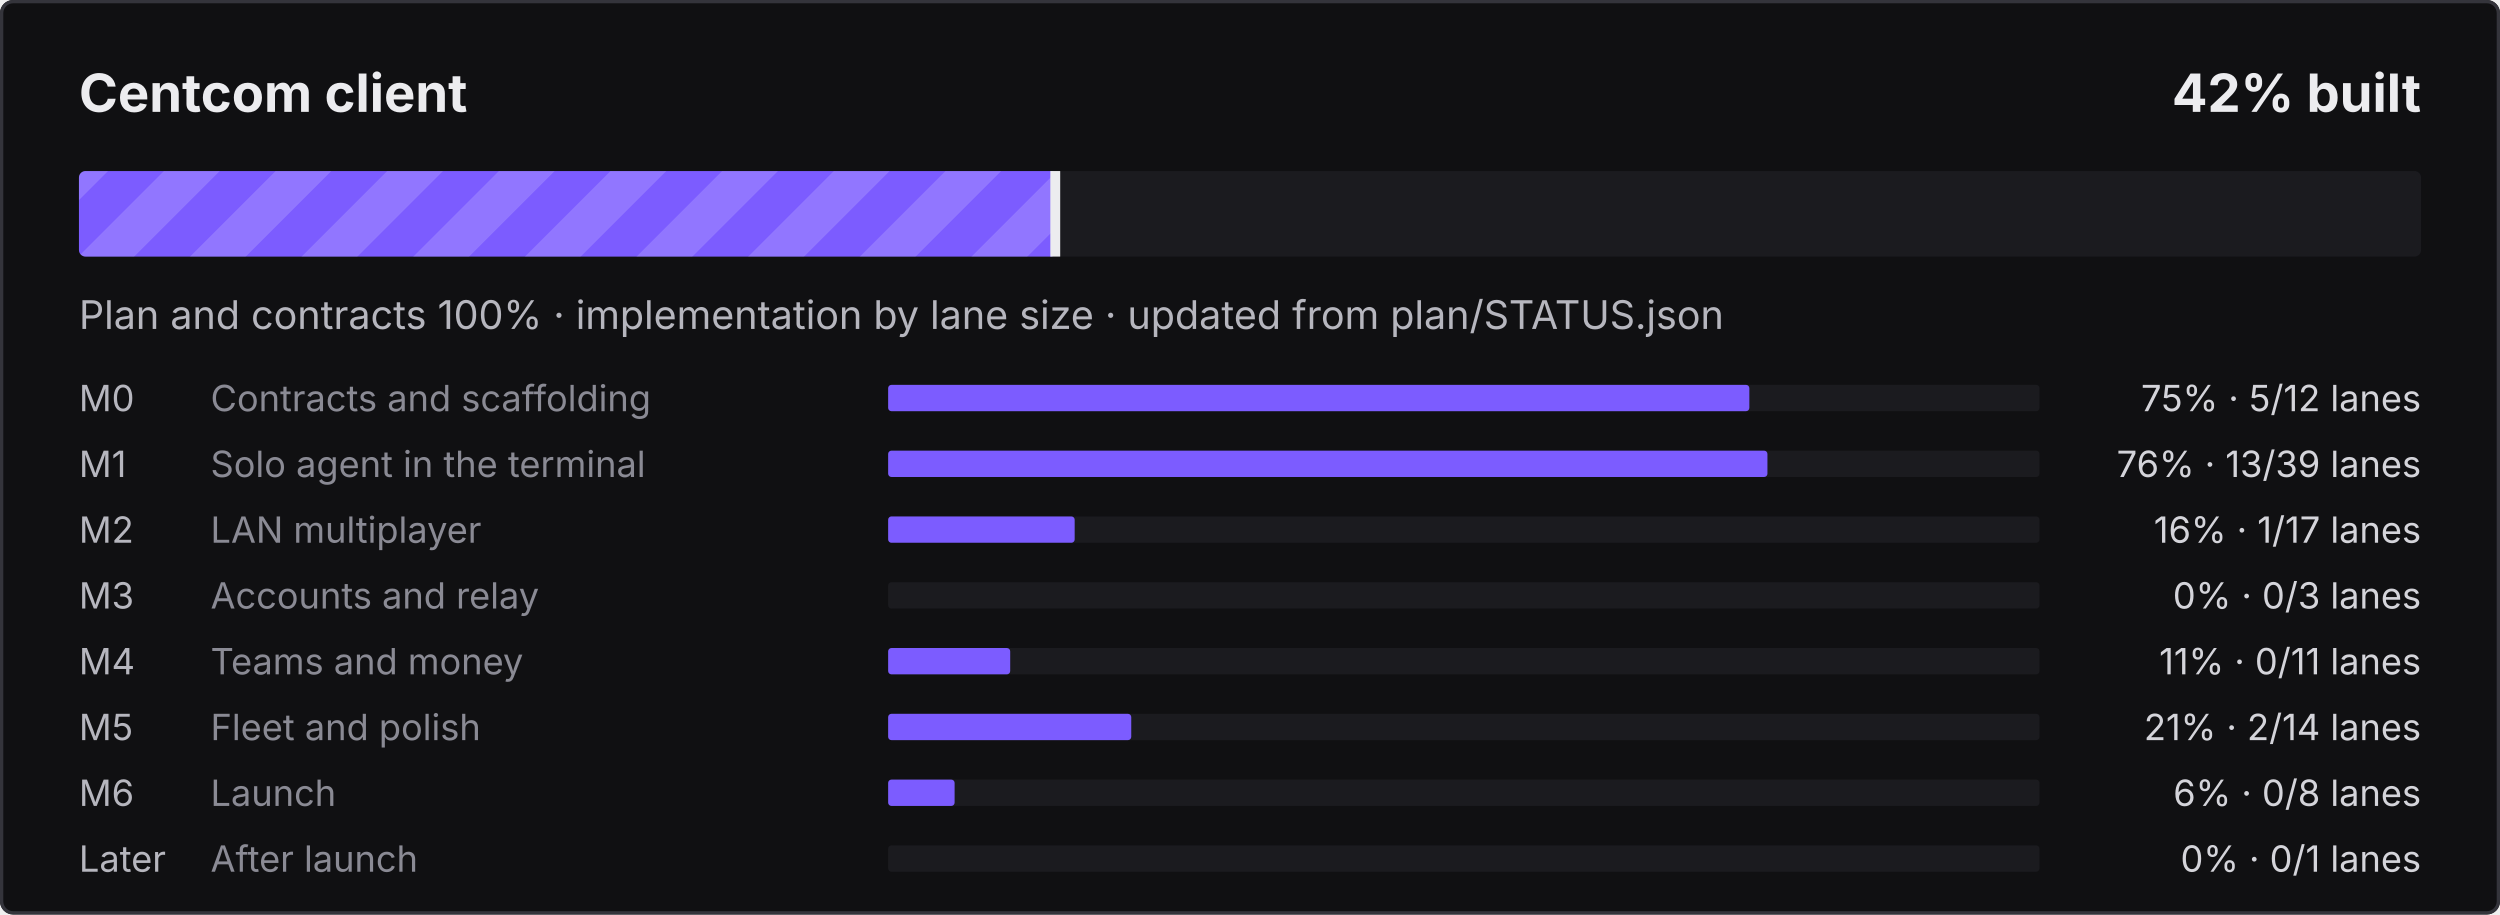
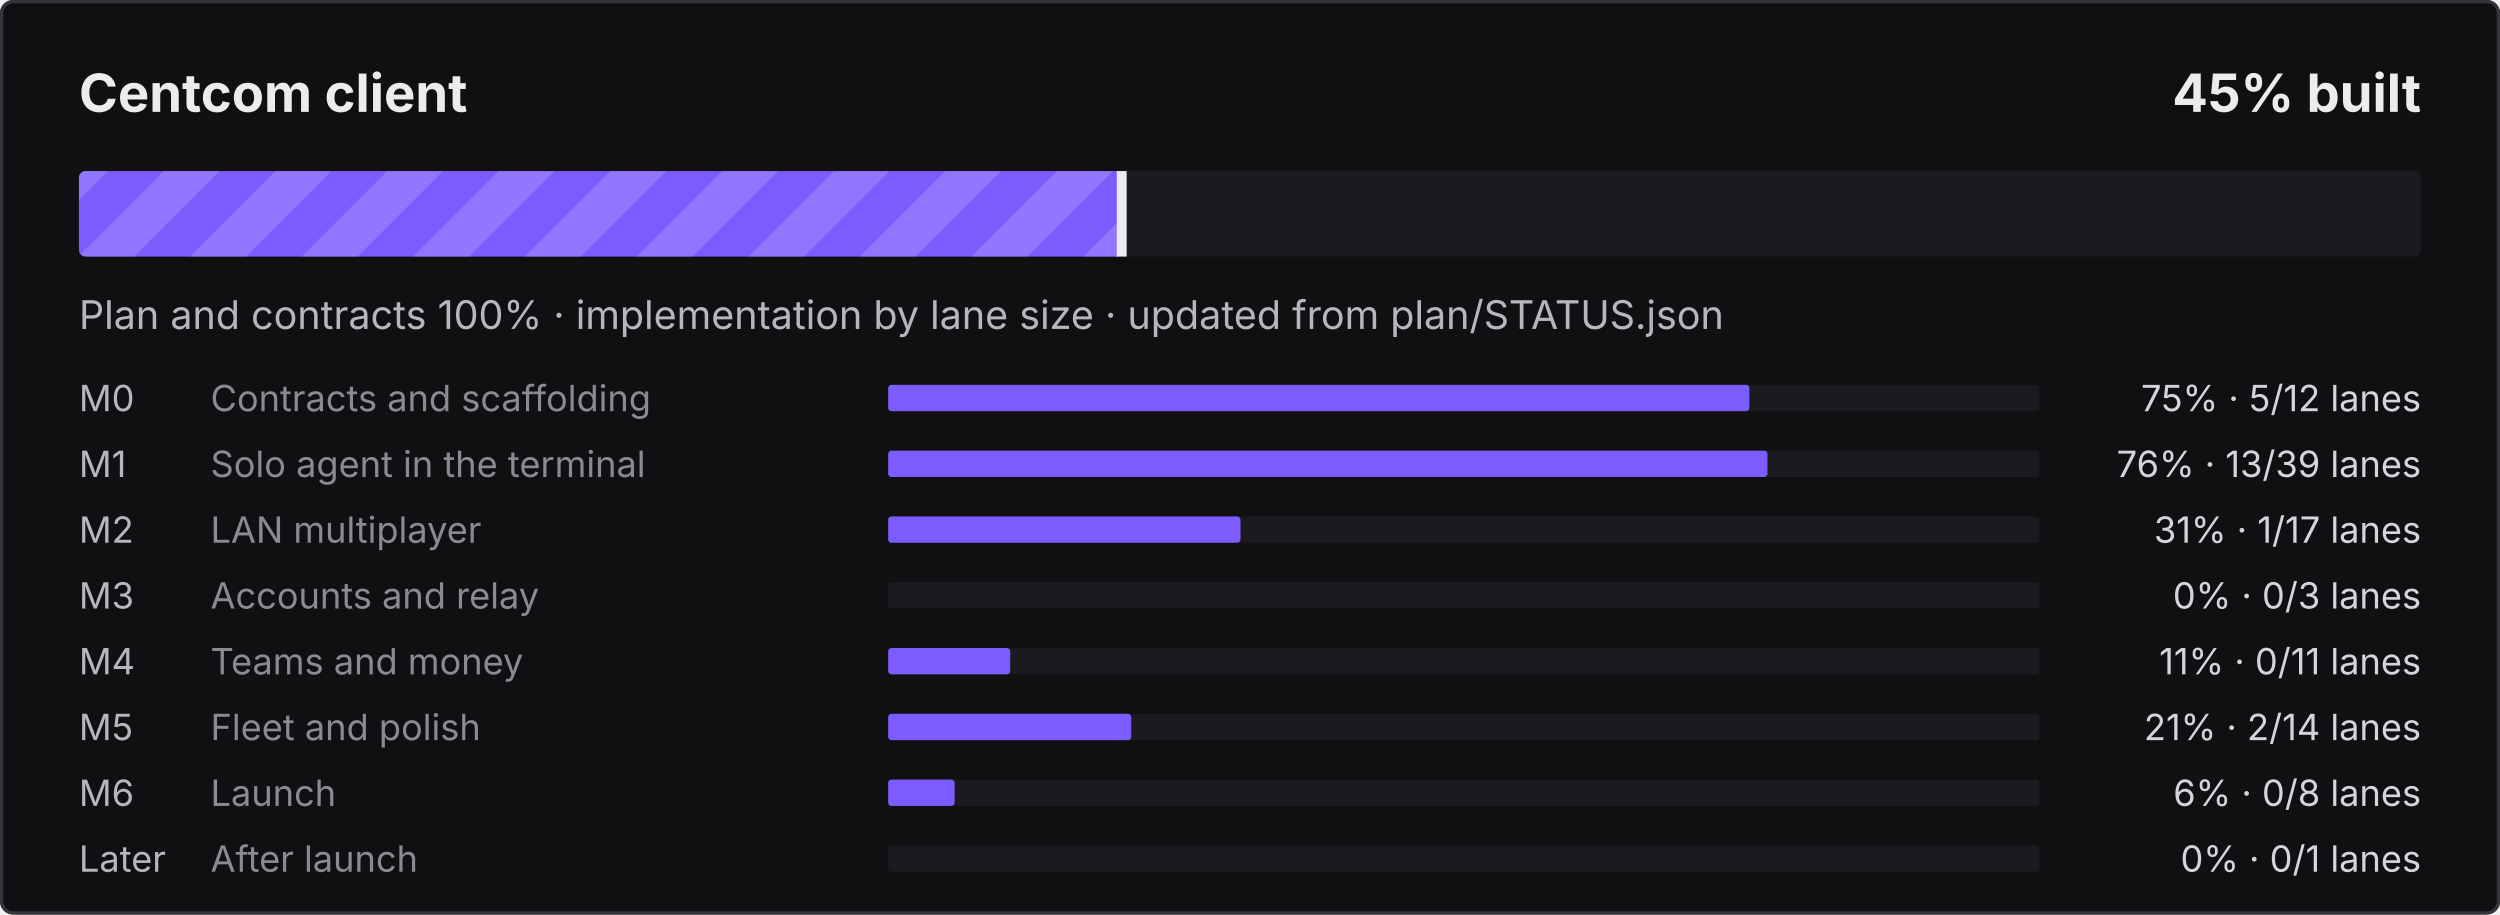
- <svg xmlns="http://www.w3.org/2000/svg" width="760" height="278" viewBox="0 0 760 278" role="img" aria-label="Centcom client: 42% built">
+ <svg xmlns="http://www.w3.org/2000/svg" width="760" height="278" viewBox="0 0 760 278" role="img" aria-label="Centcom client: 45% built">
  <defs>
    <pattern id="s" width="24" height="24" patternUnits="userSpaceOnUse" patternTransform="rotate(45)">
      <rect width="12" height="24" fill="#fff" fill-opacity=".16" />
    </pattern>
    <clipPath id="c">
      <rect x="24" y="52" width="712" height="26" rx="2" />
    </clipPath>
  </defs>
  <style>@keyframes mv{to{transform:translateX(24px)}}
.st{animation:mv .9s linear infinite}text{font-family:ui-sans-serif,system-ui,-apple-system,"Segoe UI",sans-serif}
@media (prefers-reduced-motion:reduce){.st{animation:none}}</style>
  <rect width="760" height="278" rx="4" fill="#101012" />
  <rect x=".5" y=".5" width="759" height="277" rx="3.5" fill="none" stroke="#34343B" />
  <text x="24" y="34" fill="#ECECEF" font-size="16" font-weight="700">Centcom client</text>
-   <text x="736" y="34" fill="#ECECEF" font-size="16" font-weight="700" text-anchor="end">42% built</text>
+   <text x="736" y="34" fill="#ECECEF" font-size="16" font-weight="700" text-anchor="end">45% built</text>
  <rect x="24" y="52" width="712" height="26" rx="2" fill="#1B1B1F" />
  <clipPath id="cf">
-     <rect x="24" y="52" width="297.3" height="26" rx="2" />
+     <rect x="24" y="52" width="317.5" height="26" rx="2" />
  </clipPath>
  <g clip-path="url(#cf)">
-     <rect x="24" y="52" width="297.3" height="26" fill="#7C5CFF" />
-     <rect x="0" y="52" width="345.3" height="26" fill="url(#s)" class="st" />
+     <rect x="24" y="52" width="317.5" height="26" fill="#7C5CFF" />
+     <rect x="0" y="52" width="365.5" height="26" fill="url(#s)" class="st" />
  </g>
-   <rect x="319.3" y="52" width="3" height="26" fill="#ECECEF" />
+   <rect x="339.5" y="52" width="3" height="26" fill="#ECECEF" />
  <text x="24" y="100" fill="#B6B6BE" font-size="12">Plan and contracts 100% · implementation by lane size · updated from plan/STATUS.json</text>
  <text x="24" y="125" fill="#B6B6BE" font-size="11">M0</text>
  <text x="64" y="125" fill="#8A8A94" font-size="11">Contracts and scaffolding</text>
  <rect x="270" y="117" width="350" height="8" rx="1" fill="#1B1B1F" />
  <rect x="270" y="117" width="261.8" height="8" rx="1" fill="#7C5CFF" />
  <text x="736" y="125" fill="#D4D4DA" font-size="11" text-anchor="end">75% · 5/12 lanes</text>
  <text x="24" y="145" fill="#B6B6BE" font-size="11">M1</text>
  <text x="64" y="145" fill="#8A8A94" font-size="11">Solo agent in the terminal</text>
  <rect x="270" y="137" width="350" height="8" rx="1" fill="#1B1B1F" />
  <rect x="270" y="137" width="267.3" height="8" rx="1" fill="#7C5CFF" />
  <text x="736" y="145" fill="#D4D4DA" font-size="11" text-anchor="end">76% · 13/39 lanes</text>
  <text x="24" y="165" fill="#B6B6BE" font-size="11">M2</text>
  <text x="64" y="165" fill="#8A8A94" font-size="11">LAN multiplayer</text>
  <rect x="270" y="157" width="350" height="8" rx="1" fill="#1B1B1F" />
-   <rect x="270" y="157" width="56.7" height="8" rx="1" fill="#7C5CFF" />
-   <text x="736" y="165" fill="#D4D4DA" font-size="11" text-anchor="end">16% · 1/17 lanes</text>
+   <rect x="270" y="157" width="107.1" height="8" rx="1" fill="#7C5CFF" />
+   <text x="736" y="165" fill="#D4D4DA" font-size="11" text-anchor="end">31% · 1/17 lanes</text>
  <text x="24" y="185" fill="#B6B6BE" font-size="11">M3</text>
  <text x="64" y="185" fill="#8A8A94" font-size="11">Accounts and relay</text>
  <rect x="270" y="177" width="350" height="8" rx="1" fill="#1B1B1F" />
  <text x="736" y="185" fill="#D4D4DA" font-size="11" text-anchor="end">0% · 0/3 lanes</text>
  <text x="24" y="205" fill="#B6B6BE" font-size="11">M4</text>
  <text x="64" y="205" fill="#8A8A94" font-size="11">Teams and money</text>
  <rect x="270" y="197" width="350" height="8" rx="1" fill="#1B1B1F" />
  <rect x="270" y="197" width="37.1" height="8" rx="1" fill="#7C5CFF" />
  <text x="736" y="205" fill="#D4D4DA" font-size="11" text-anchor="end">11% · 0/11 lanes</text>
  <text x="24" y="225" fill="#B6B6BE" font-size="11">M5</text>
  <text x="64" y="225" fill="#8A8A94" font-size="11">Fleet and polish</text>
  <rect x="270" y="217" width="350" height="8" rx="1" fill="#1B1B1F" />
  <rect x="270" y="217" width="73.9" height="8" rx="1" fill="#7C5CFF" />
  <text x="736" y="225" fill="#D4D4DA" font-size="11" text-anchor="end">21% · 2/14 lanes</text>
  <text x="24" y="245" fill="#B6B6BE" font-size="11">M6</text>
  <text x="64" y="245" fill="#8A8A94" font-size="11">Launch</text>
  <rect x="270" y="237" width="350" height="8" rx="1" fill="#1B1B1F" />
  <rect x="270" y="237" width="20.2" height="8" rx="1" fill="#7C5CFF" />
  <text x="736" y="245" fill="#D4D4DA" font-size="11" text-anchor="end">6% · 0/8 lanes</text>
  <text x="24" y="265" fill="#B6B6BE" font-size="11">Later</text>
  <text x="64" y="265" fill="#8A8A94" font-size="11">After launch</text>
  <rect x="270" y="257" width="350" height="8" rx="1" fill="#1B1B1F" />
  <text x="736" y="265" fill="#D4D4DA" font-size="11" text-anchor="end">0% · 0/1 lanes</text>
</svg>
